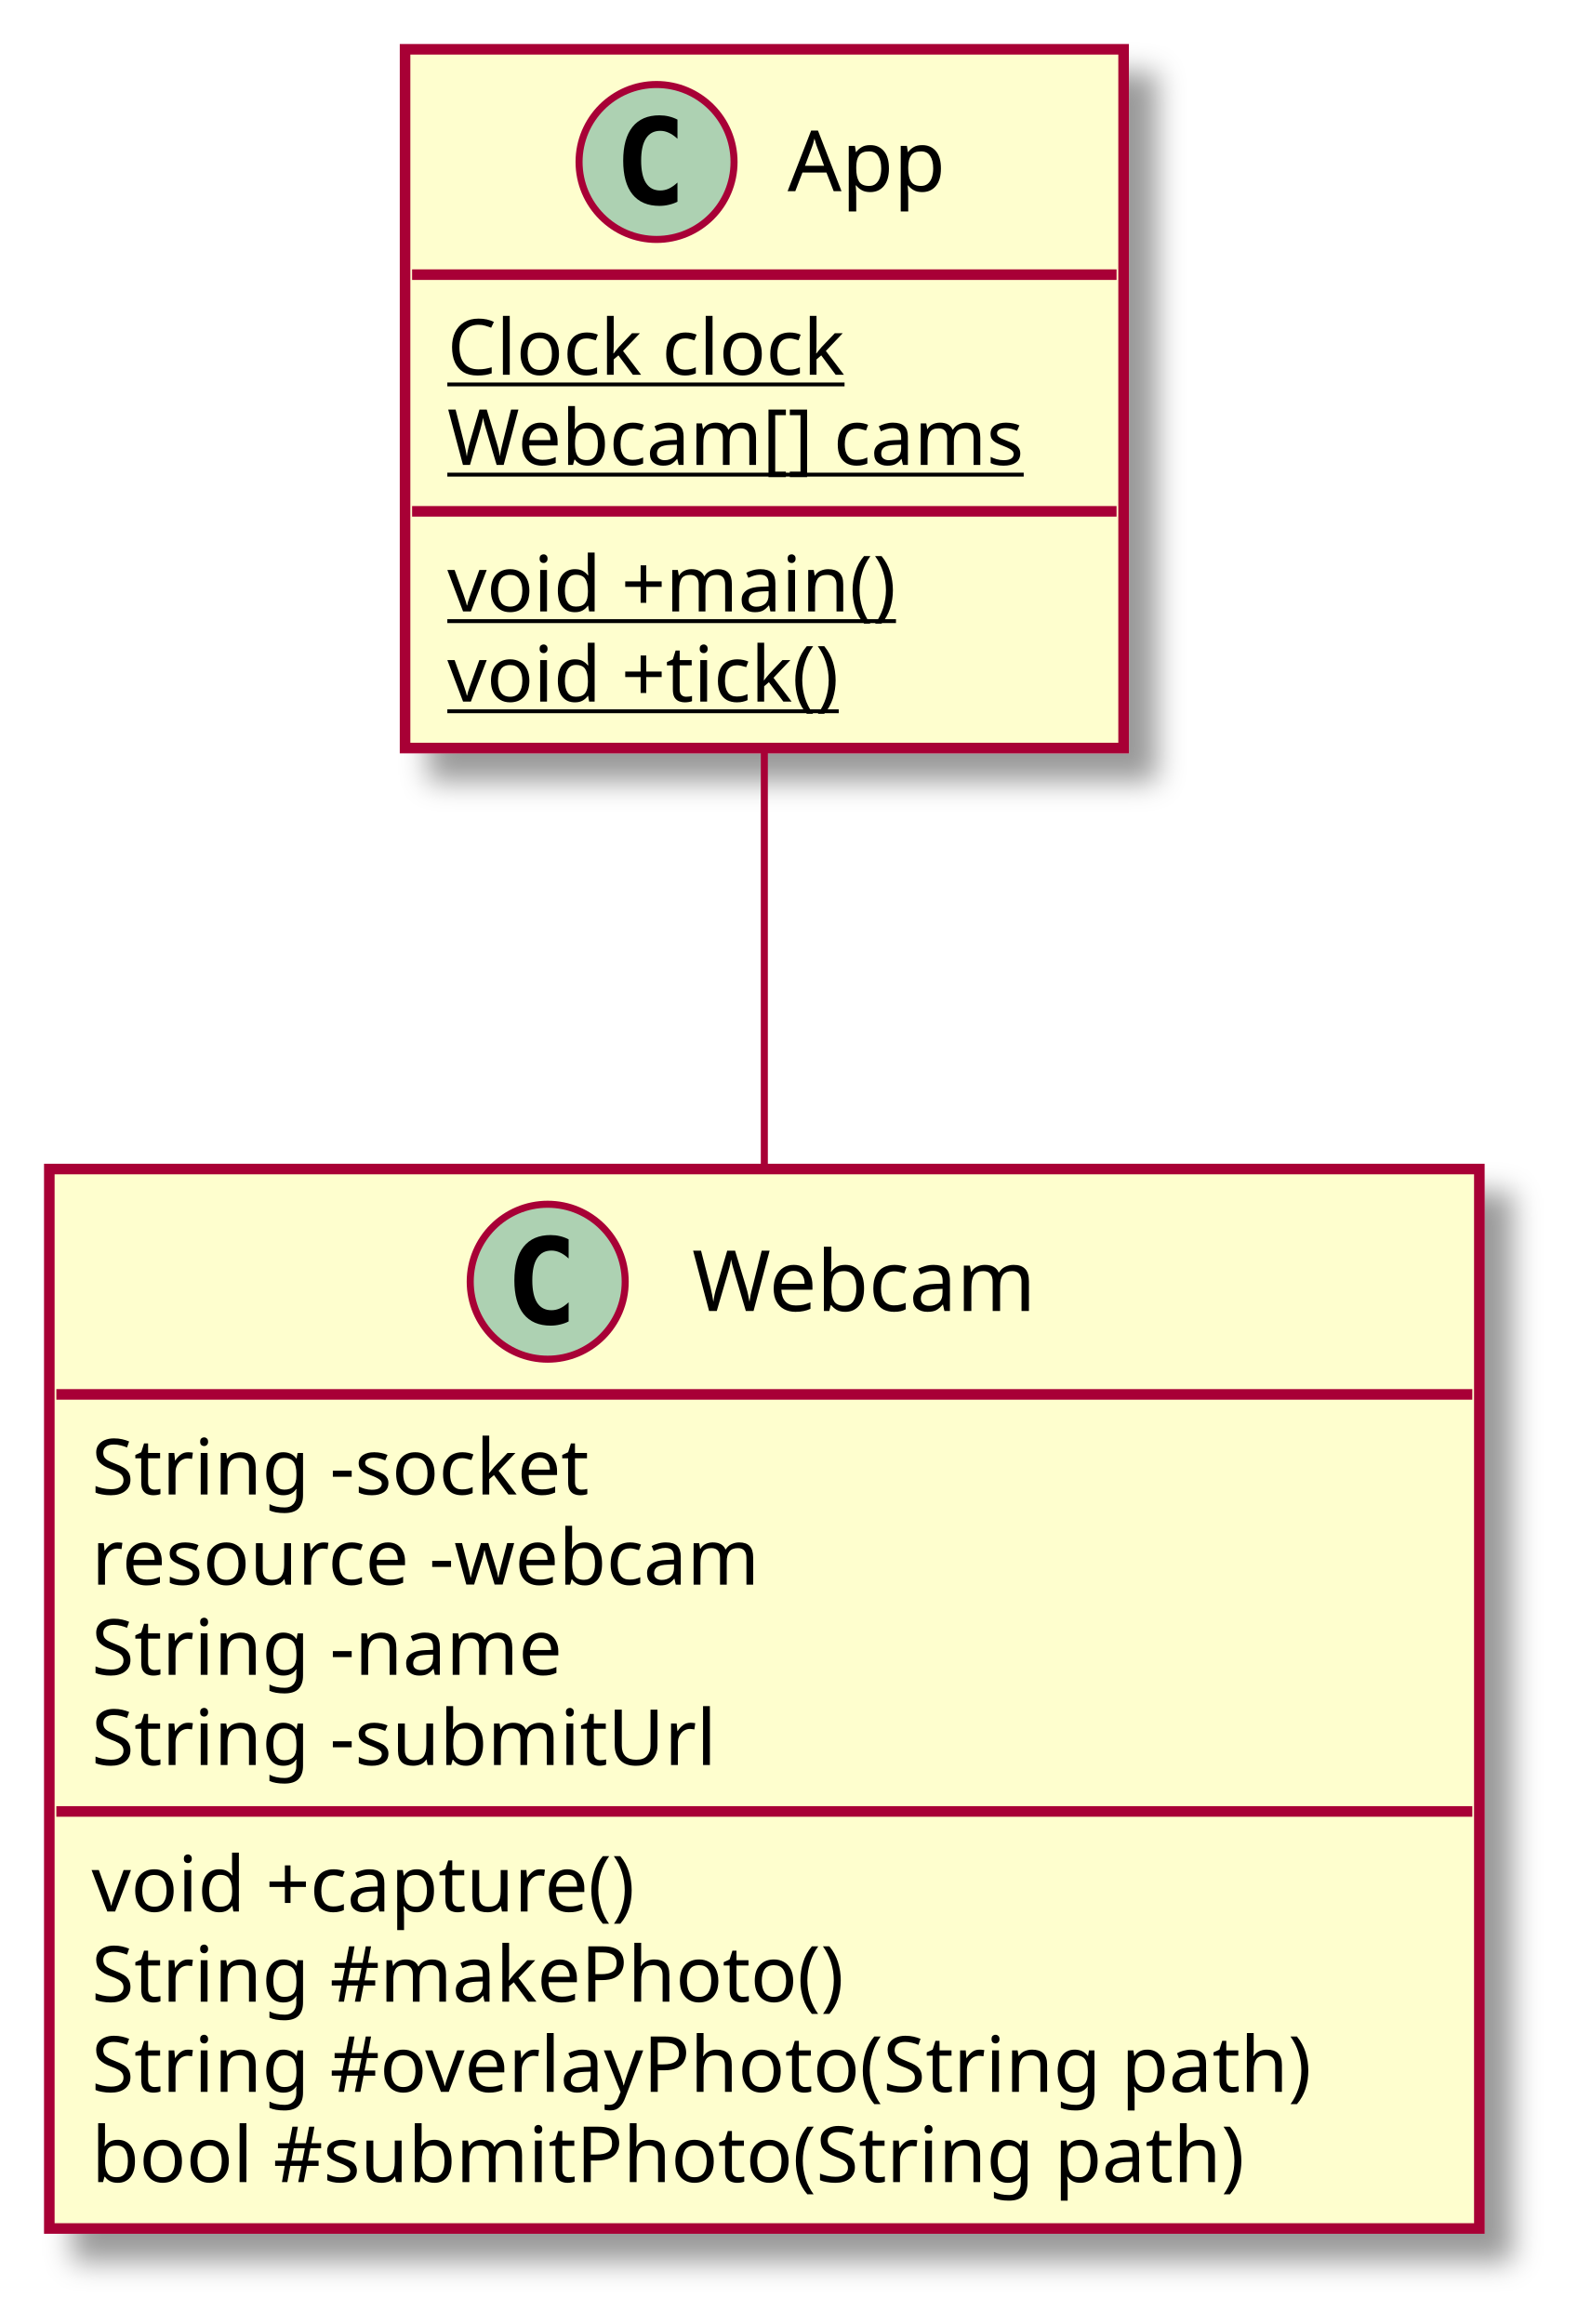
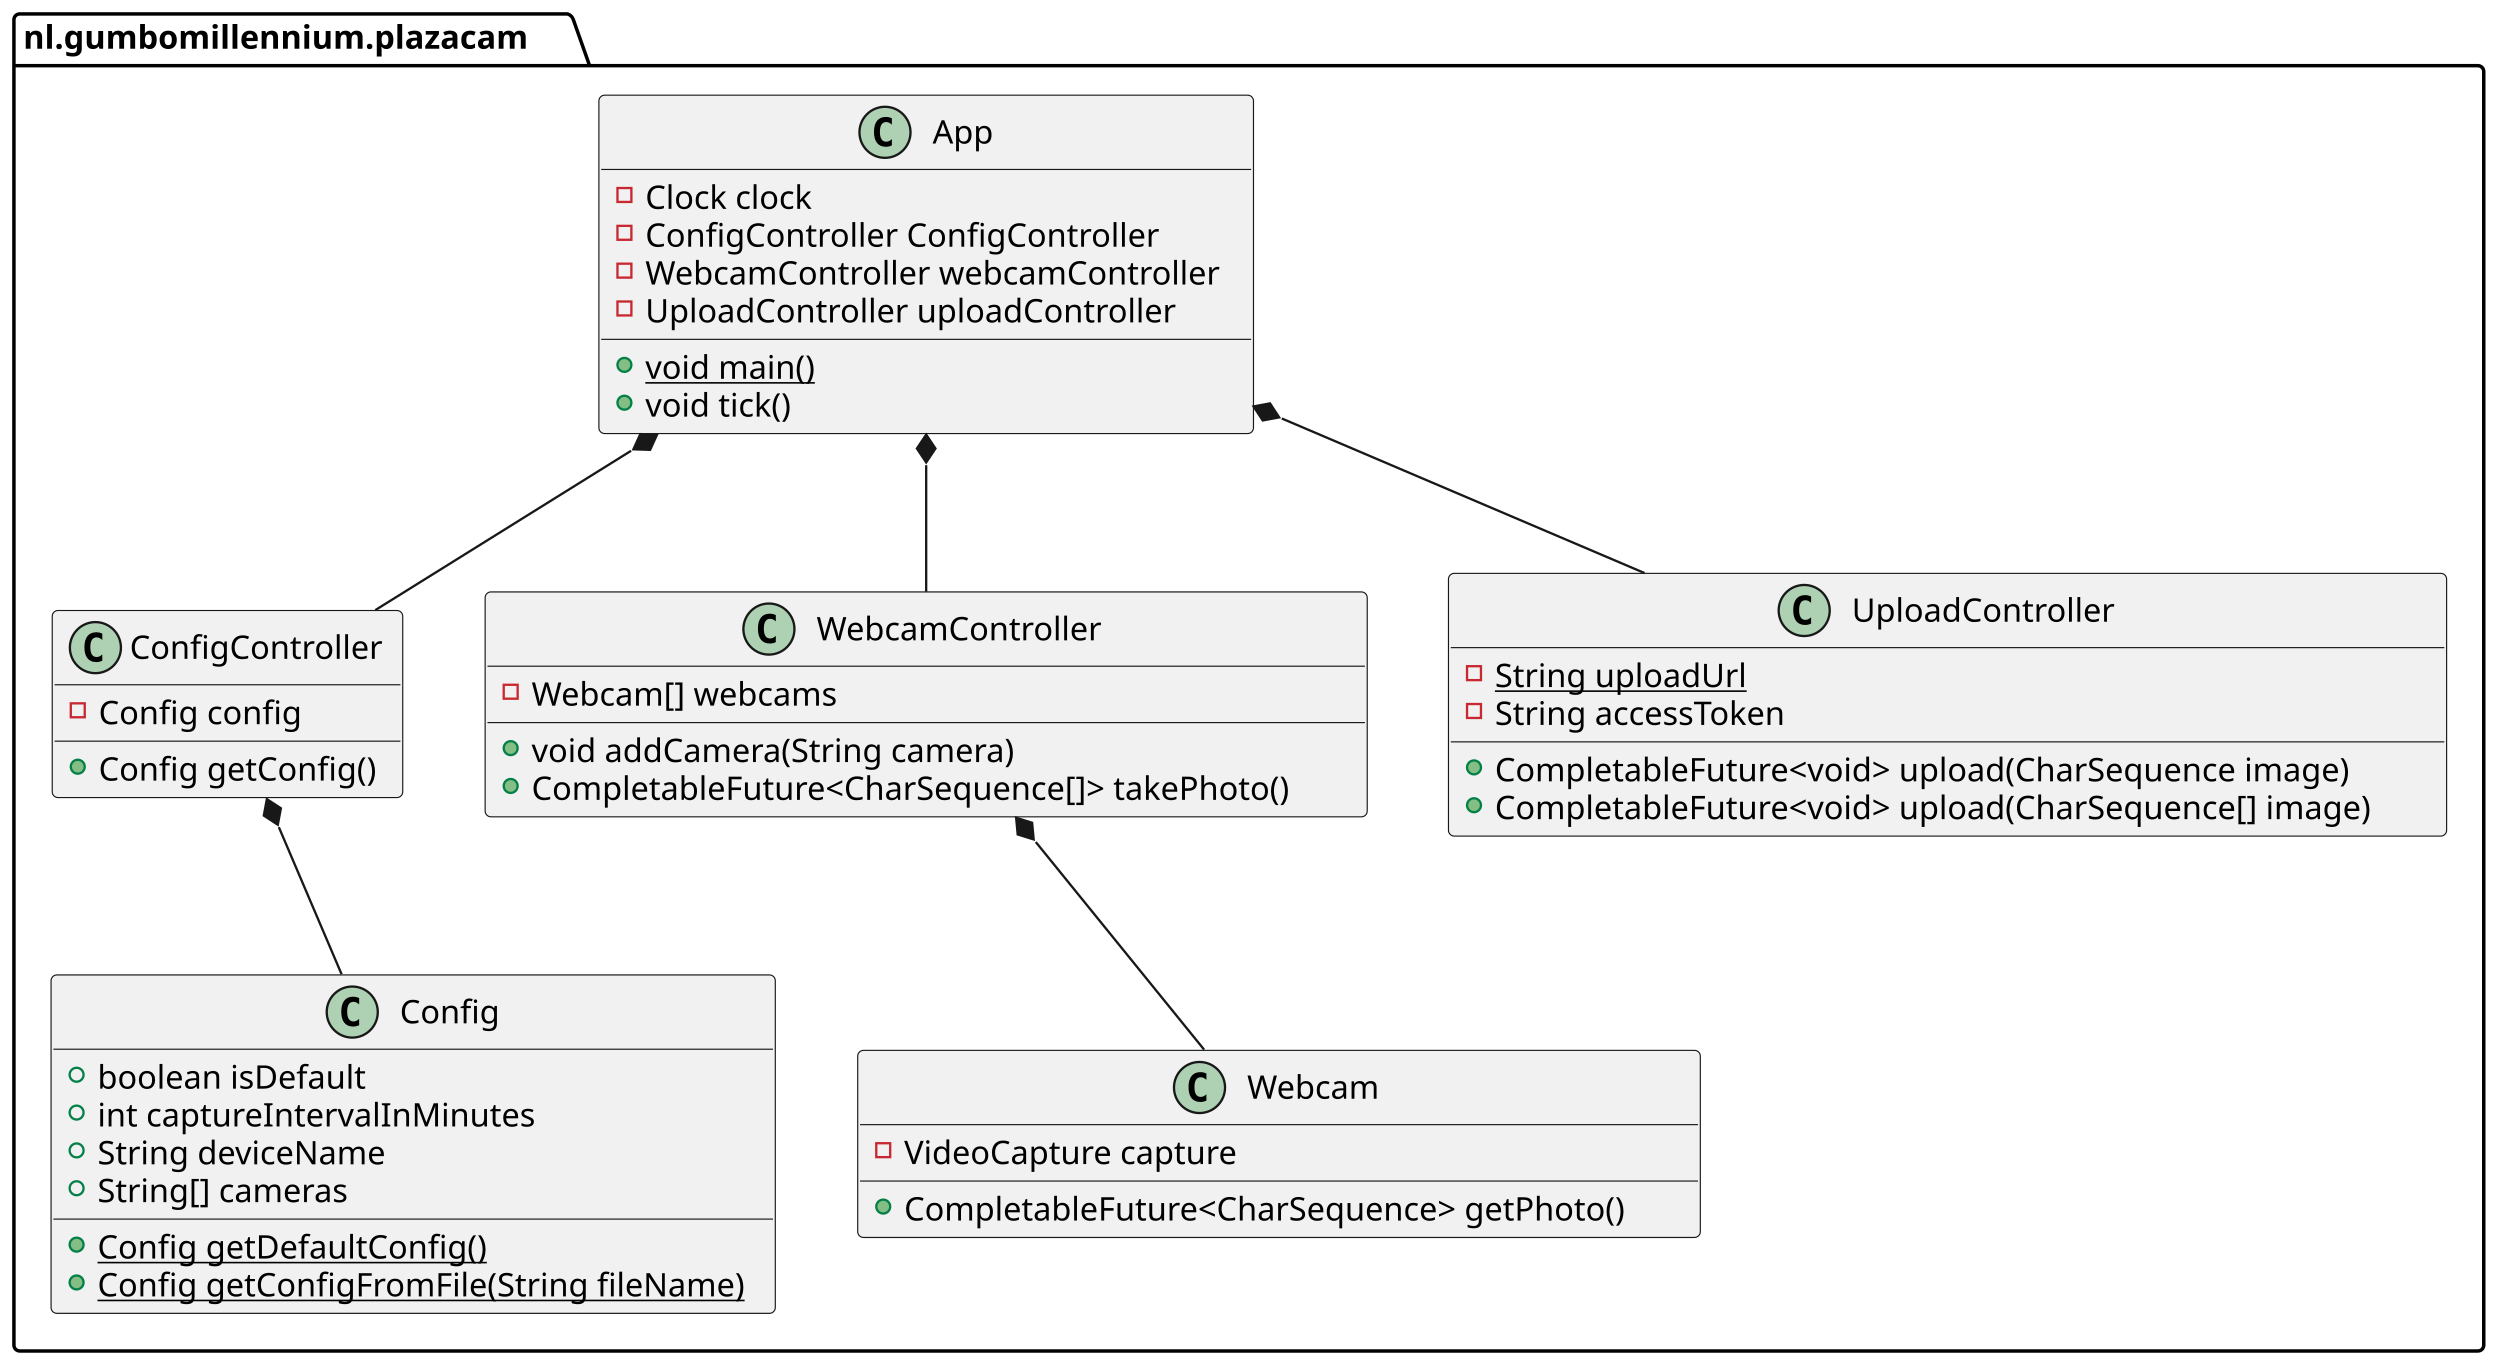
- <svg xmlns="http://www.w3.org/2000/svg" contentScriptType="application/ecmascript" contentStyleType="text/css" height="330px" preserveAspectRatio="none" style="width:224px;height:330px;background:#FFFFFF;" version="1.1" viewBox="0 0 224 330" width="224px" zoomAndPan="magnify">
-   <defs>
-     <filter height="300%" id="f15lmcbirzzazx" width="300%" x="-1" y="-1">
-       <feGaussianBlur result="blurOut" stdDeviation="2.0" />
-       <feColorMatrix in="blurOut" result="blurOut2" type="matrix" values="0 0 0 0 0 0 0 0 0 0 0 0 0 0 0 0 0 0 .4 0" />
-       <feOffset dx="4.0" dy="4.0" in="blurOut2" result="blurOut3" />
-       <feBlend in="SourceGraphic" in2="blurOut3" mode="normal" />
-     </filter>
-   </defs>
-   <g>
-     <rect codeLine="2" fill="#FEFECE" filter="url(#f15lmcbirzzazx)" height="99.219" id="App" style="stroke:#A80036;stroke-width:1.5;" width="102" x="57.5" y="7" />
-     <ellipse cx="93.2" cy="23" fill="#ADD1B2" rx="11" ry="11" style="stroke:#A80036;stroke-width:1.0;" />
-     <path d="M96.169,28.641 Q95.591,28.938 94.95,29.078 Q94.309,29.234 93.606,29.234 Q91.106,29.234 89.778,27.594 Q88.466,25.938 88.466,22.812 Q88.466,19.688 89.778,18.031 Q91.106,16.375 93.606,16.375 Q94.309,16.375 94.95,16.531 Q95.606,16.688 96.169,16.984 L96.169,19.703 Q95.544,19.125 94.95,18.859 Q94.356,18.578 93.731,18.578 Q92.388,18.578 91.7,19.656 Q91.013,20.719 91.013,22.812 Q91.013,24.906 91.7,25.984 Q92.388,27.047 93.731,27.047 Q94.356,27.047 94.95,26.781 Q95.544,26.5 96.169,25.922 L96.169,28.641 Z " fill="#000000" />
-     <text fill="#000000" font-family="sans-serif" font-size="12" lengthAdjust="spacing" textLength="24" x="111.8" y="27.154">App</text>
-     <line style="stroke:#A80036;stroke-width:1.5;" x1="58.5" x2="158.5" y1="39" y2="39" />
-     <text fill="#000000" font-family="sans-serif" font-size="11" lengthAdjust="spacing" text-decoration="underline" textLength="62" x="63.5" y="53.21">Clock clock</text>
-     <text fill="#000000" font-family="sans-serif" font-size="11" lengthAdjust="spacing" text-decoration="underline" textLength="90" x="63.5" y="66.015">Webcam[] cams</text>
-     <line style="stroke:#A80036;stroke-width:1.5;" x1="58.5" x2="158.5" y1="72.609" y2="72.609" />
-     <text fill="#000000" font-family="sans-serif" font-size="11" lengthAdjust="spacing" text-decoration="underline" textLength="72" x="63.5" y="86.82">void +main()</text>
-     <text fill="#000000" font-family="sans-serif" font-size="11" lengthAdjust="spacing" text-decoration="underline" textLength="63" x="63.5" y="99.624">void +tick()</text>
-     <rect codeLine="9" fill="#FEFECE" filter="url(#f15lmcbirzzazx)" height="150.438" id="Webcam" style="stroke:#A80036;stroke-width:1.5;" width="203" x="7" y="166" />
-     <ellipse cx="77.75" cy="182" fill="#ADD1B2" rx="11" ry="11" style="stroke:#A80036;stroke-width:1.0;" />
-     <path d="M80.719,187.641 Q80.141,187.938 79.5,188.078 Q78.859,188.234 78.156,188.234 Q75.656,188.234 74.328,186.594 Q73.016,184.938 73.016,181.812 Q73.016,178.688 74.328,177.031 Q75.656,175.375 78.156,175.375 Q78.859,175.375 79.5,175.531 Q80.156,175.688 80.719,175.984 L80.719,178.703 Q80.094,178.125 79.5,177.859 Q78.906,177.578 78.281,177.578 Q76.938,177.578 76.25,178.656 Q75.562,179.719 75.562,181.812 Q75.562,183.906 76.25,184.984 Q76.938,186.047 78.281,186.047 Q78.906,186.047 79.5,185.781 Q80.094,185.5 80.719,184.922 L80.719,187.641 Z " fill="#000000" />
-     <text fill="#000000" font-family="sans-serif" font-size="12" lengthAdjust="spacing" textLength="53" x="98.25" y="186.154">Webcam</text>
-     <line style="stroke:#A80036;stroke-width:1.5;" x1="8" x2="209" y1="198" y2="198" />
-     <text fill="#000000" font-family="sans-serif" font-size="11" lengthAdjust="spacing" textLength="79" x="13" y="212.21">String -socket</text>
-     <text fill="#000000" font-family="sans-serif" font-size="11" lengthAdjust="spacing" textLength="106" x="13" y="225.015">resource -webcam</text>
-     <text fill="#000000" font-family="sans-serif" font-size="11" lengthAdjust="spacing" textLength="74" x="13" y="237.82">String -name</text>
-     <text fill="#000000" font-family="sans-serif" font-size="11" lengthAdjust="spacing" textLength="97" x="13" y="250.625">String -submitUrl</text>
-     <line style="stroke:#A80036;stroke-width:1.5;" x1="8" x2="209" y1="257.219" y2="257.219" />
-     <text fill="#000000" font-family="sans-serif" font-size="11" lengthAdjust="spacing" textLength="87" x="13" y="271.429">void +capture()</text>
-     <text fill="#000000" font-family="sans-serif" font-size="11" lengthAdjust="spacing" textLength="118" x="13" y="284.234">String #makePhoto()</text>
-     <text fill="#000000" font-family="sans-serif" font-size="11" lengthAdjust="spacing" textLength="191" x="13" y="297.039">String #overlayPhoto(String path)</text>
-     <text fill="#000000" font-family="sans-serif" font-size="11" lengthAdjust="spacing" textLength="179" x="13" y="309.843">bool #submitPhoto(String path)</text>
-     <path codeLine="21" d="M108.5,106.41 C108.5,124.67 108.5,145.85 108.5,165.88 " fill="none" id="App-Webcam" style="stroke:#A80036;stroke-width:1.0;" />
-   </g>
+ <svg xmlns="http://www.w3.org/2000/svg" height="589" preserveAspectRatio="none" style="width:1077px;height:589px;background:#fff" width="1077">
+   <path d="M8.5 6h236a3.75 3.75 0 0 1 2.5 2.5l7 19.797h813.5a2.5 2.5 0 0 1 2.5 2.5V579.5a2.5 2.5 0 0 1-2.5 2.5H8.5a2.5 2.5 0 0 1-2.5-2.5V8.5A2.5 2.5 0 0 1 8.5 6M6 28.297h248" style="stroke:#000;stroke-width:1.5;fill:none" />
+   <text font-family="sans-serif" font-size="14" font-weight="bold" textLength="235" x="10" y="20.995">nl.gumbomillennium.plazacam</text>
+   <rect fill="#F1F1F1" height="145.781" rx="2.5" ry="2.5" style="stroke:#181818;stroke-width:.5" width="282" x="258" y="41" />
+   <circle cx="381.25" cy="57" fill="#ADD1B2" style="stroke:#181818;stroke-width:1" r="11" />
+   <path d="M384.219 62.64q-.578.297-1.219.438-.64.156-1.344.156-2.5 0-3.828-1.64-1.312-1.657-1.312-4.782 0-3.124 1.312-4.78 1.328-1.657 3.828-1.657.703 0 1.344.156.656.157 1.219.453v2.72q-.625-.579-1.219-.845-.594-.28-1.219-.28-1.344 0-2.031 1.077-.688 1.063-.688 3.157 0 2.093.688 3.171.688 1.063 2.031 1.063.625 0 1.219-.266.594-.281 1.219-.86v2.72Z" />
+   <text font-family="sans-serif" font-size="14" textLength="27" x="401.75" y="61.847">App</text>
+   <path style="stroke:#181818;stroke-width:.5" d="M259 73h280" />
+   <path fill="none" style="stroke:#c82930;stroke-width:1" d="M266 81h6v6h-6z" />
+   <text font-family="sans-serif" font-size="14" textLength="78" x="278" y="89.995">Clock clock</text>
+   <path fill="none" style="stroke:#c82930;stroke-width:1" d="M266 97.297h6v6h-6z" />
+   <text font-family="sans-serif" font-size="14" textLength="226" x="278" y="106.292">ConfigController ConfigController</text>
+   <path fill="none" style="stroke:#c82930;stroke-width:1" d="M266 113.594h6v6h-6z" />
+   <text font-family="sans-serif" font-size="14" textLength="256" x="278" y="122.589">WebcamController webcamController</text>
+   <path fill="none" style="stroke:#c82930;stroke-width:1" d="M266 129.891h6v6h-6z" />
+   <text font-family="sans-serif" font-size="14" textLength="233" x="278" y="138.886">UploadController uploadController</text>
+   <path style="stroke:#181818;stroke-width:.5" d="M259 146.188h280" />
+   <circle cx="269" cy="157.188" fill="#84BE84" style="stroke:#038048;stroke-width:1" r="3" />
+   <text font-family="sans-serif" font-size="14" text-decoration="underline" textLength="75" x="278" y="163.183">void main()</text>
+   <circle cx="269" cy="173.484" fill="#84BE84" style="stroke:#038048;stroke-width:1" r="3" />
+   <text font-family="sans-serif" font-size="14" textLength="66" x="278" y="179.48">void tick()</text>
+   <rect fill="#F1F1F1" height="80.594" rx="2.5" ry="2.5" style="stroke:#181818;stroke-width:.5" width="151" x="22.5" y="263" />
+   <circle cx="41.1" cy="279" fill="#ADD1B2" style="stroke:#181818;stroke-width:1" r="11" />
+   <path d="M44.069 284.64q-.578.298-1.219.438-.64.156-1.344.156-2.5 0-3.828-1.64-1.312-1.656-1.312-4.781t1.312-4.782q1.328-1.656 3.828-1.656.703 0 1.344.156.656.156 1.219.453v2.72q-.625-.579-1.219-.845-.594-.28-1.219-.28-1.343 0-2.031 1.077-.688 1.063-.688 3.156 0 2.094.688 3.172.688 1.063 2.031 1.063.625 0 1.219-.266.594-.281 1.219-.86v2.72Z" />
+   <text font-family="sans-serif" font-size="14" textLength="111" x="55.9" y="283.847">ConfigController</text>
+   <path style="stroke:#181818;stroke-width:.5" d="M23.5 295h149" />
+   <path fill="none" style="stroke:#c82930;stroke-width:1" d="M30.5 303h6v6h-6z" />
+   <text font-family="sans-serif" font-size="14" textLength="90" x="42.5" y="311.995">Config config</text>
+   <path style="stroke:#181818;stroke-width:.5" d="M23.5 319.297h149" />
+   <circle cx="33.5" cy="330.297" fill="#84BE84" style="stroke:#038048;stroke-width:1" r="3" />
+   <text font-family="sans-serif" font-size="14" textLength="125" x="42.5" y="336.292">Config getConfig()</text>
+   <rect fill="#F1F1F1" height="145.781" rx="2.5" ry="2.5" style="stroke:#181818;stroke-width:.5" width="312" x="22" y="420" />
+   <circle cx="151.75" cy="436" fill="#ADD1B2" style="stroke:#181818;stroke-width:1" r="11" />
+   <path d="M154.719 441.64q-.578.298-1.219.438-.64.156-1.344.156-2.5 0-3.828-1.64-1.312-1.656-1.312-4.781t1.312-4.782q1.328-1.656 3.828-1.656.703 0 1.344.156.656.156 1.219.453v2.72q-.625-.579-1.219-.845-.594-.28-1.219-.28-1.344 0-2.031 1.077-.688 1.063-.688 3.156 0 2.094.688 3.172.688 1.063 2.031 1.063.625 0 1.219-.266.594-.281 1.219-.86v2.72Z" />
+   <text font-family="sans-serif" font-size="14" textLength="44" x="172.25" y="440.847">Config</text>
+   <path style="stroke:#181818;stroke-width:.5" d="M23 452h310" />
+   <circle cx="33" cy="463" fill="none" style="stroke:#038048;stroke-width:1" r="3" />
+   <text font-family="sans-serif" font-size="14" textLength="120" x="42" y="468.995">boolean isDefault</text>
+   <circle cx="33" cy="479.297" fill="none" style="stroke:#038048;stroke-width:1" r="3" />
+   <text font-family="sans-serif" font-size="14" textLength="190" x="42" y="485.292">int captureIntervalInMinutes</text>
+   <circle cx="33" cy="495.594" fill="none" style="stroke:#038048;stroke-width:1" r="3" />
+   <text font-family="sans-serif" font-size="14" textLength="129" x="42" y="501.589">String deviceName</text>
+   <circle cx="33" cy="511.891" fill="none" style="stroke:#038048;stroke-width:1" r="3" />
+   <text font-family="sans-serif" font-size="14" textLength="113" x="42" y="517.886">String[] cameras</text>
+   <path style="stroke:#181818;stroke-width:.5" d="M23 525.188h310" />
+   <circle cx="33" cy="536.188" fill="#84BE84" style="stroke:#038048;stroke-width:1" r="3" />
+   <text font-family="sans-serif" font-size="14" text-decoration="underline" textLength="174" x="42" y="542.183">Config getDefaultConfig()</text>
+   <circle cx="33" cy="552.484" fill="#84BE84" style="stroke:#038048;stroke-width:1" r="3" />
+   <text font-family="sans-serif" font-size="14" text-decoration="underline" textLength="286" x="42" y="558.48">Config getConfigFromFile(String fileName)</text>
+   <rect fill="#F1F1F1" height="96.891" rx="2.5" ry="2.5" style="stroke:#181818;stroke-width:.5" width="380" x="209" y="255" />
+   <circle cx="331.25" cy="271" fill="#ADD1B2" style="stroke:#181818;stroke-width:1" r="11" />
+   <path d="M334.219 276.64q-.578.298-1.219.438-.64.156-1.344.156-2.5 0-3.828-1.64-1.312-1.656-1.312-4.781t1.312-4.782q1.328-1.656 3.828-1.656.703 0 1.344.156.656.156 1.219.453v2.72q-.625-.579-1.219-.845-.594-.28-1.219-.28-1.344 0-2.031 1.077-.688 1.063-.688 3.156 0 2.094.688 3.172.688 1.063 2.031 1.063.625 0 1.219-.266.594-.281 1.219-.86v2.72Z" />
+   <text font-family="sans-serif" font-size="14" textLength="127" x="351.75" y="275.847">WebcamController</text>
+   <path style="stroke:#181818;stroke-width:.5" d="M210 287h378" />
+   <path fill="none" style="stroke:#c82930;stroke-width:1" d="M217 295h6v6h-6z" />
+   <text font-family="sans-serif" font-size="14" textLength="140" x="229" y="303.995">Webcam[] webcams</text>
+   <path style="stroke:#181818;stroke-width:.5" d="M210 311.297h378" />
+   <circle cx="220" cy="322.297" fill="#84BE84" style="stroke:#038048;stroke-width:1" r="3" />
+   <text font-family="sans-serif" font-size="14" textLength="216" x="229" y="328.292">void addCamera(String camera)</text>
+   <circle cx="220" cy="338.594" fill="#84BE84" style="stroke:#038048;stroke-width:1" r="3" />
+   <text font-family="sans-serif" font-size="14" textLength="354" x="229" y="344.589">CompletableFuture&lt;CharSequence[]&gt; takePhoto()</text>
+   <rect fill="#F1F1F1" height="80.594" rx="2.5" ry="2.5" style="stroke:#181818;stroke-width:.5" width="363" x="369.5" y="452.5" />
+   <circle cx="516.75" cy="468.5" fill="#ADD1B2" style="stroke:#181818;stroke-width:1" r="11" />
+   <path d="M519.719 474.14q-.578.298-1.219.438-.64.156-1.344.156-2.5 0-3.828-1.64-1.312-1.656-1.312-4.781t1.312-4.782q1.328-1.656 3.828-1.656.703 0 1.344.156.656.156 1.219.453v2.72q-.625-.579-1.219-.845-.594-.28-1.219-.28-1.343 0-2.031 1.077-.688 1.063-.688 3.156 0 2.094.688 3.172.688 1.063 2.031 1.063.625 0 1.219-.266.594-.281 1.219-.86v2.72Z" />
+   <text font-family="sans-serif" font-size="14" textLength="60" x="537.25" y="473.347">Webcam</text>
+   <path style="stroke:#181818;stroke-width:.5" d="M370.5 484.5h361" />
+   <path fill="none" style="stroke:#c82930;stroke-width:1" d="M377.5 492.5h6v6h-6z" />
+   <text font-family="sans-serif" font-size="14" textLength="151" x="389.5" y="501.495">VideoCapture capture</text>
+   <path style="stroke:#181818;stroke-width:.5" d="M370.5 508.797h361" />
+   <circle cx="380.5" cy="519.797" fill="#84BE84" style="stroke:#038048;stroke-width:1" r="3" />
+   <text font-family="sans-serif" font-size="14" textLength="337" x="389.5" y="525.792">CompletableFuture&lt;CharSequence&gt; getPhoto()</text>
+   <rect fill="#F1F1F1" height="113.188" rx="2.5" ry="2.5" style="stroke:#181818;stroke-width:.5" width="430" x="624" y="247" />
+   <circle cx="777.25" cy="263" fill="#ADD1B2" style="stroke:#181818;stroke-width:1" r="11" />
+   <path d="M780.219 268.64q-.578.298-1.219.438-.64.156-1.344.156-2.5 0-3.828-1.64-1.312-1.656-1.312-4.781t1.312-4.782q1.328-1.656 3.828-1.656.703 0 1.344.156.656.156 1.219.453v2.72q-.625-.579-1.219-.845-.594-.28-1.219-.28-1.343 0-2.031 1.077-.688 1.063-.688 3.156 0 2.094.688 3.172.688 1.063 2.031 1.063.625 0 1.219-.266.594-.281 1.219-.86v2.72Z" />
+   <text font-family="sans-serif" font-size="14" textLength="115" x="797.75" y="267.847">UploadController</text>
+   <path style="stroke:#181818;stroke-width:.5" d="M625 279h428" />
+   <path fill="none" style="stroke:#c82930;stroke-width:1" d="M632 287h6v6h-6z" />
+   <text font-family="sans-serif" font-size="14" text-decoration="underline" textLength="109" x="644" y="295.995">String uploadUrl</text>
+   <path fill="none" style="stroke:#c82930;stroke-width:1" d="M632 303.297h6v6h-6z" />
+   <text font-family="sans-serif" font-size="14" textLength="137" x="644" y="312.292">String accessToken</text>
+   <path style="stroke:#181818;stroke-width:.5" d="M625 319.594h428" />
+   <circle cx="635" cy="330.594" fill="#84BE84" style="stroke:#038048;stroke-width:1" r="3" />
+   <text font-family="sans-serif" font-size="14" textLength="394" x="644" y="336.589">CompletableFuture&lt;void&gt; upload(CharSequence image)</text>
+   <circle cx="635" cy="346.891" fill="#84BE84" style="stroke:#038048;stroke-width:1" r="3" />
+   <text font-family="sans-serif" font-size="14" textLength="404" x="644" y="352.886">CompletableFuture&lt;void&gt; upload(CharSequence[] image)</text>
+   <path d="M399 200.41v54.52" fill="none" style="stroke:#181818;stroke-width:1" />
+   <path fill="#181818" style="stroke:#181818;stroke-width:1" d="m399 187.22-4 6 4 6 4-6-4-6z" />
+   <path d="M271.86 194.2c-38.03 23.69-78.1 48.65-110.18 68.63" fill="none" style="stroke:#181818;stroke-width:1" />
+   <path fill="#181818" style="stroke:#181818;stroke-width:1" d="m283.06 187.22-7.208-.222-2.977 6.568 7.208.222 2.977-6.568z" />
+   <path d="M552.18 180.28c50.96 21.71 107.21 45.68 156.29 66.6" fill="none" style="stroke:#181818;stroke-width:1" />
+   <path fill="#181818" style="stroke:#181818;stroke-width:1" d="m540.03 175.1 3.95 6.033 7.088-1.325-3.95-6.033-7.088 1.325z" />
+   <path d="m446.21 362.74 72.53 89.46" fill="none" style="stroke:#181818;stroke-width:1" />
+   <path fill="#181818" style="stroke:#181818;stroke-width:1" d="m437.75 352.3.67 7.18 6.886 2.143-.67-7.18-6.886-2.143z" />
+   <path d="M120.12 356.34c8.36 19.59 18.03 42.27 27.05 63.4" fill="none" style="stroke:#181818;stroke-width:1" />
+   <path fill="#181818" style="stroke:#181818;stroke-width:1" d="m114.97 344.26-1.325 7.088 6.033 3.95 1.325-7.088-6.033-3.95z" />
</svg>
